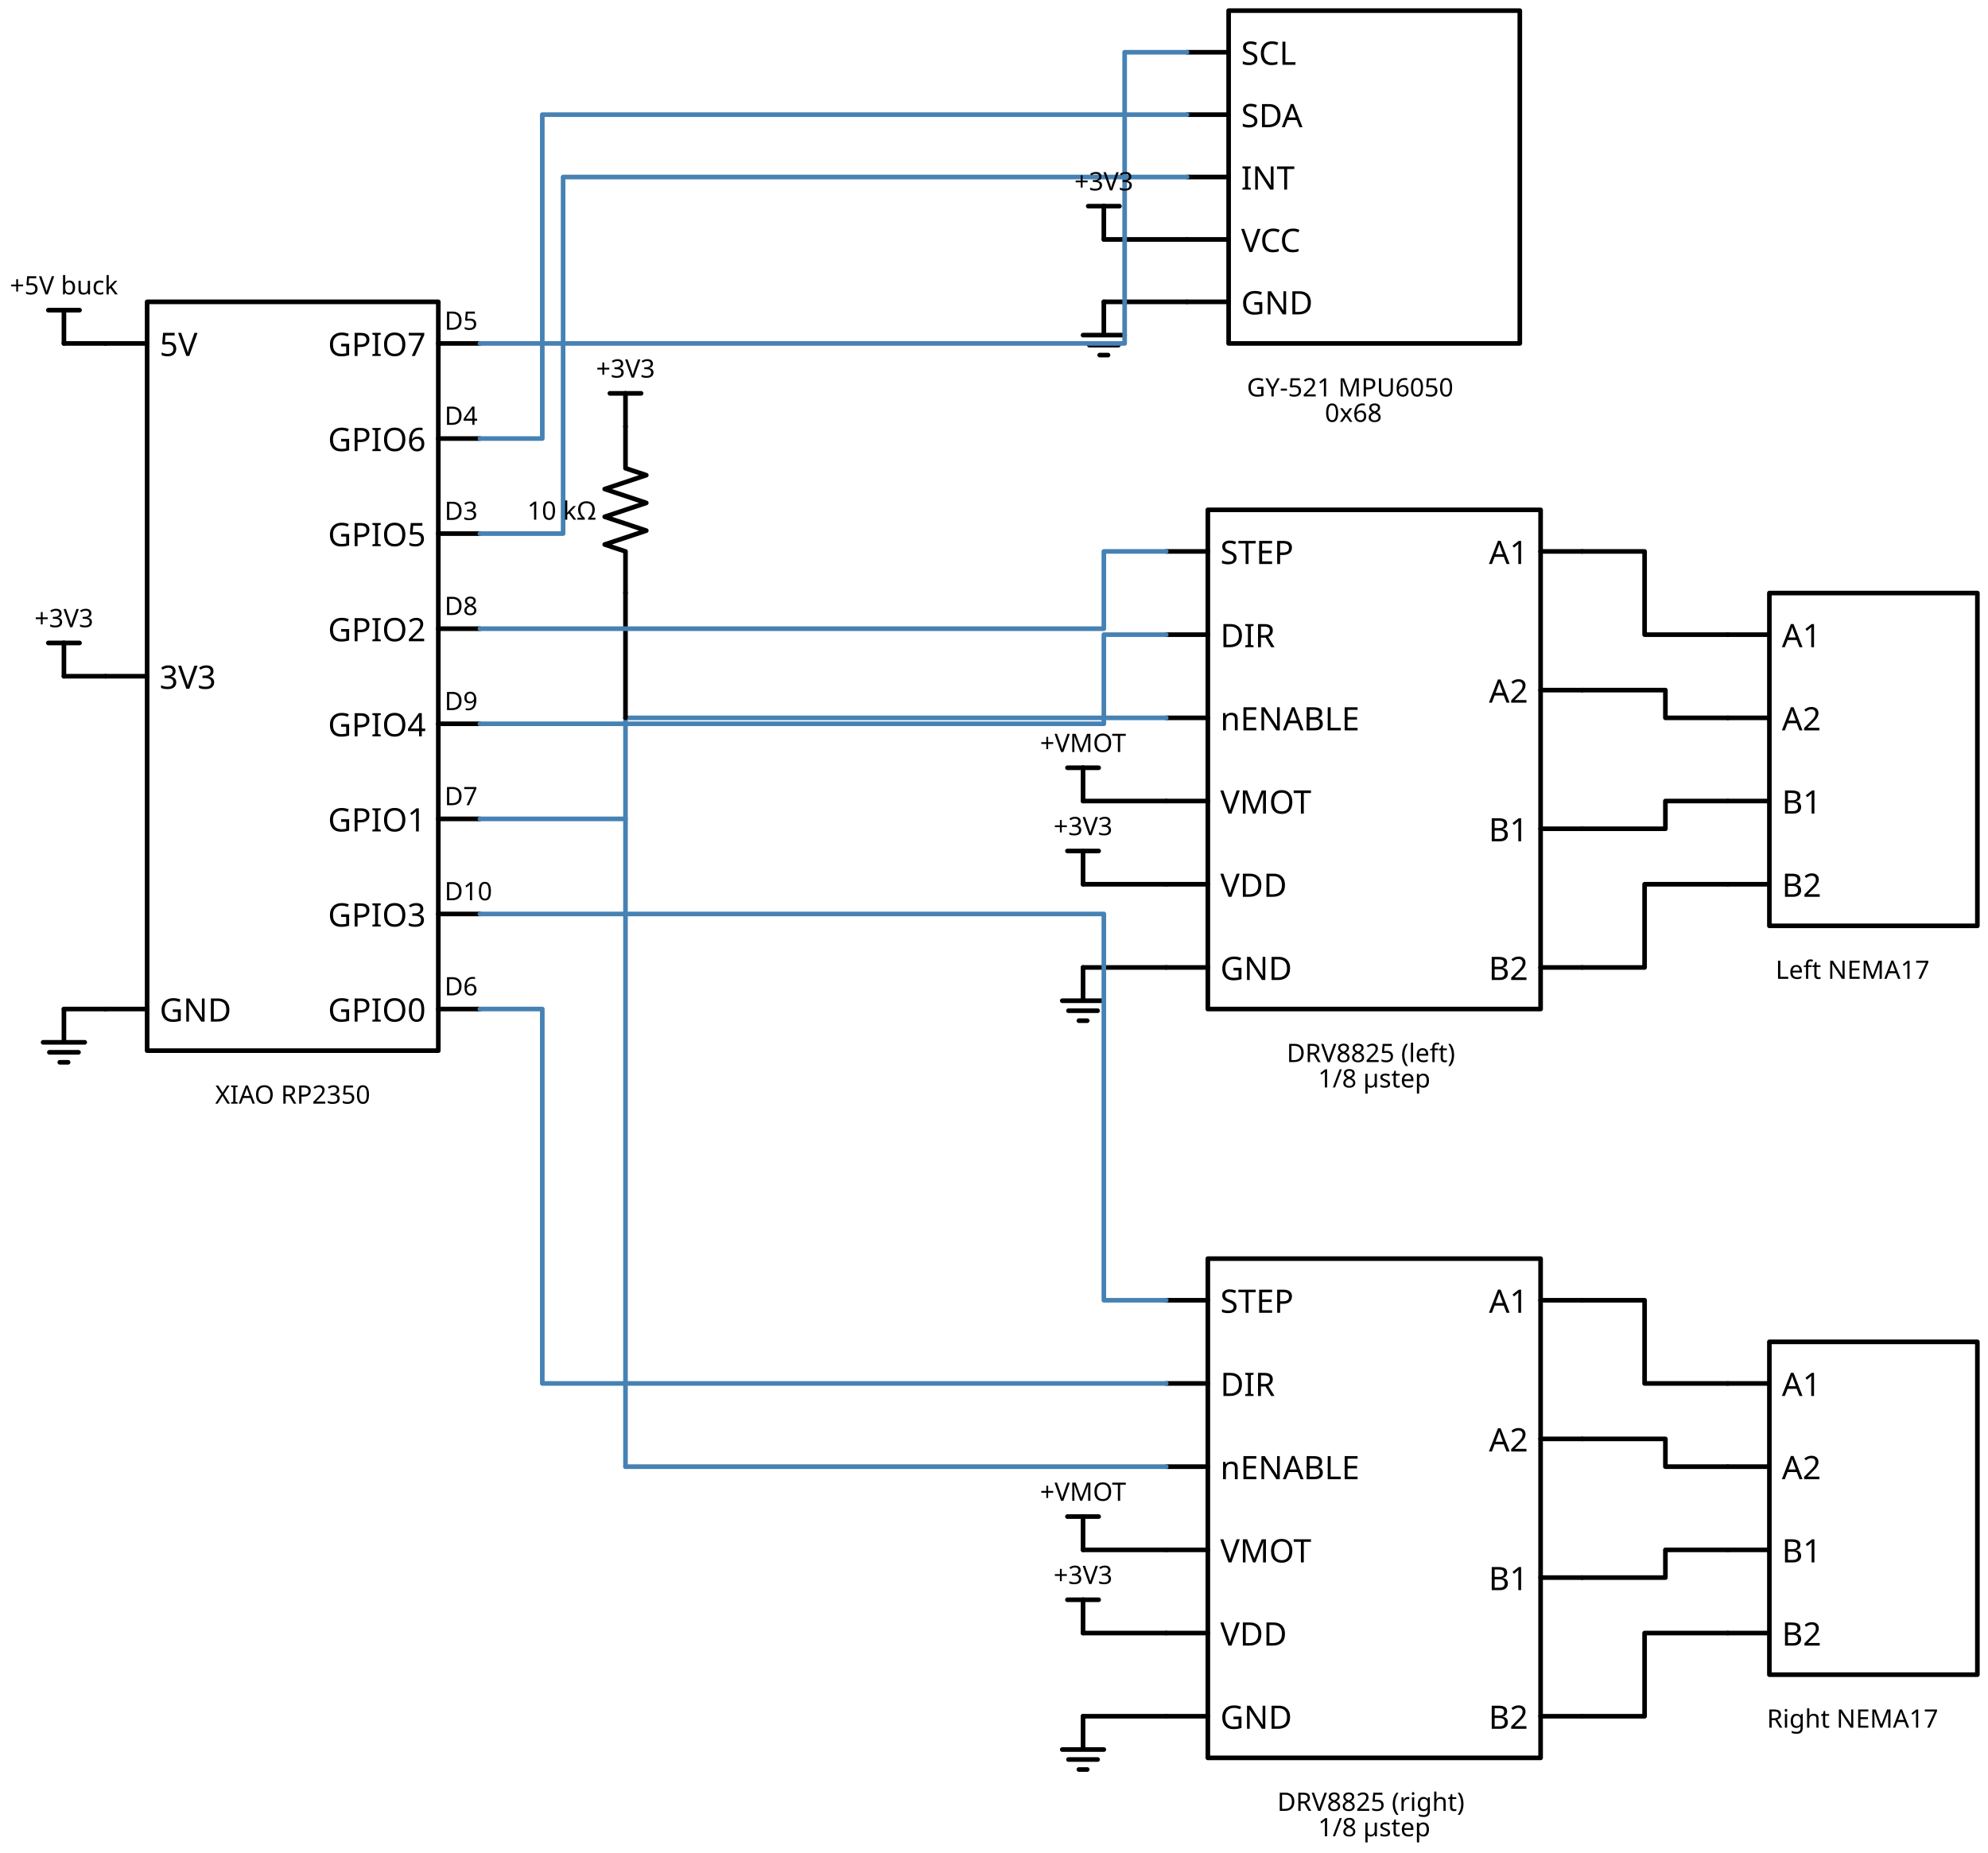
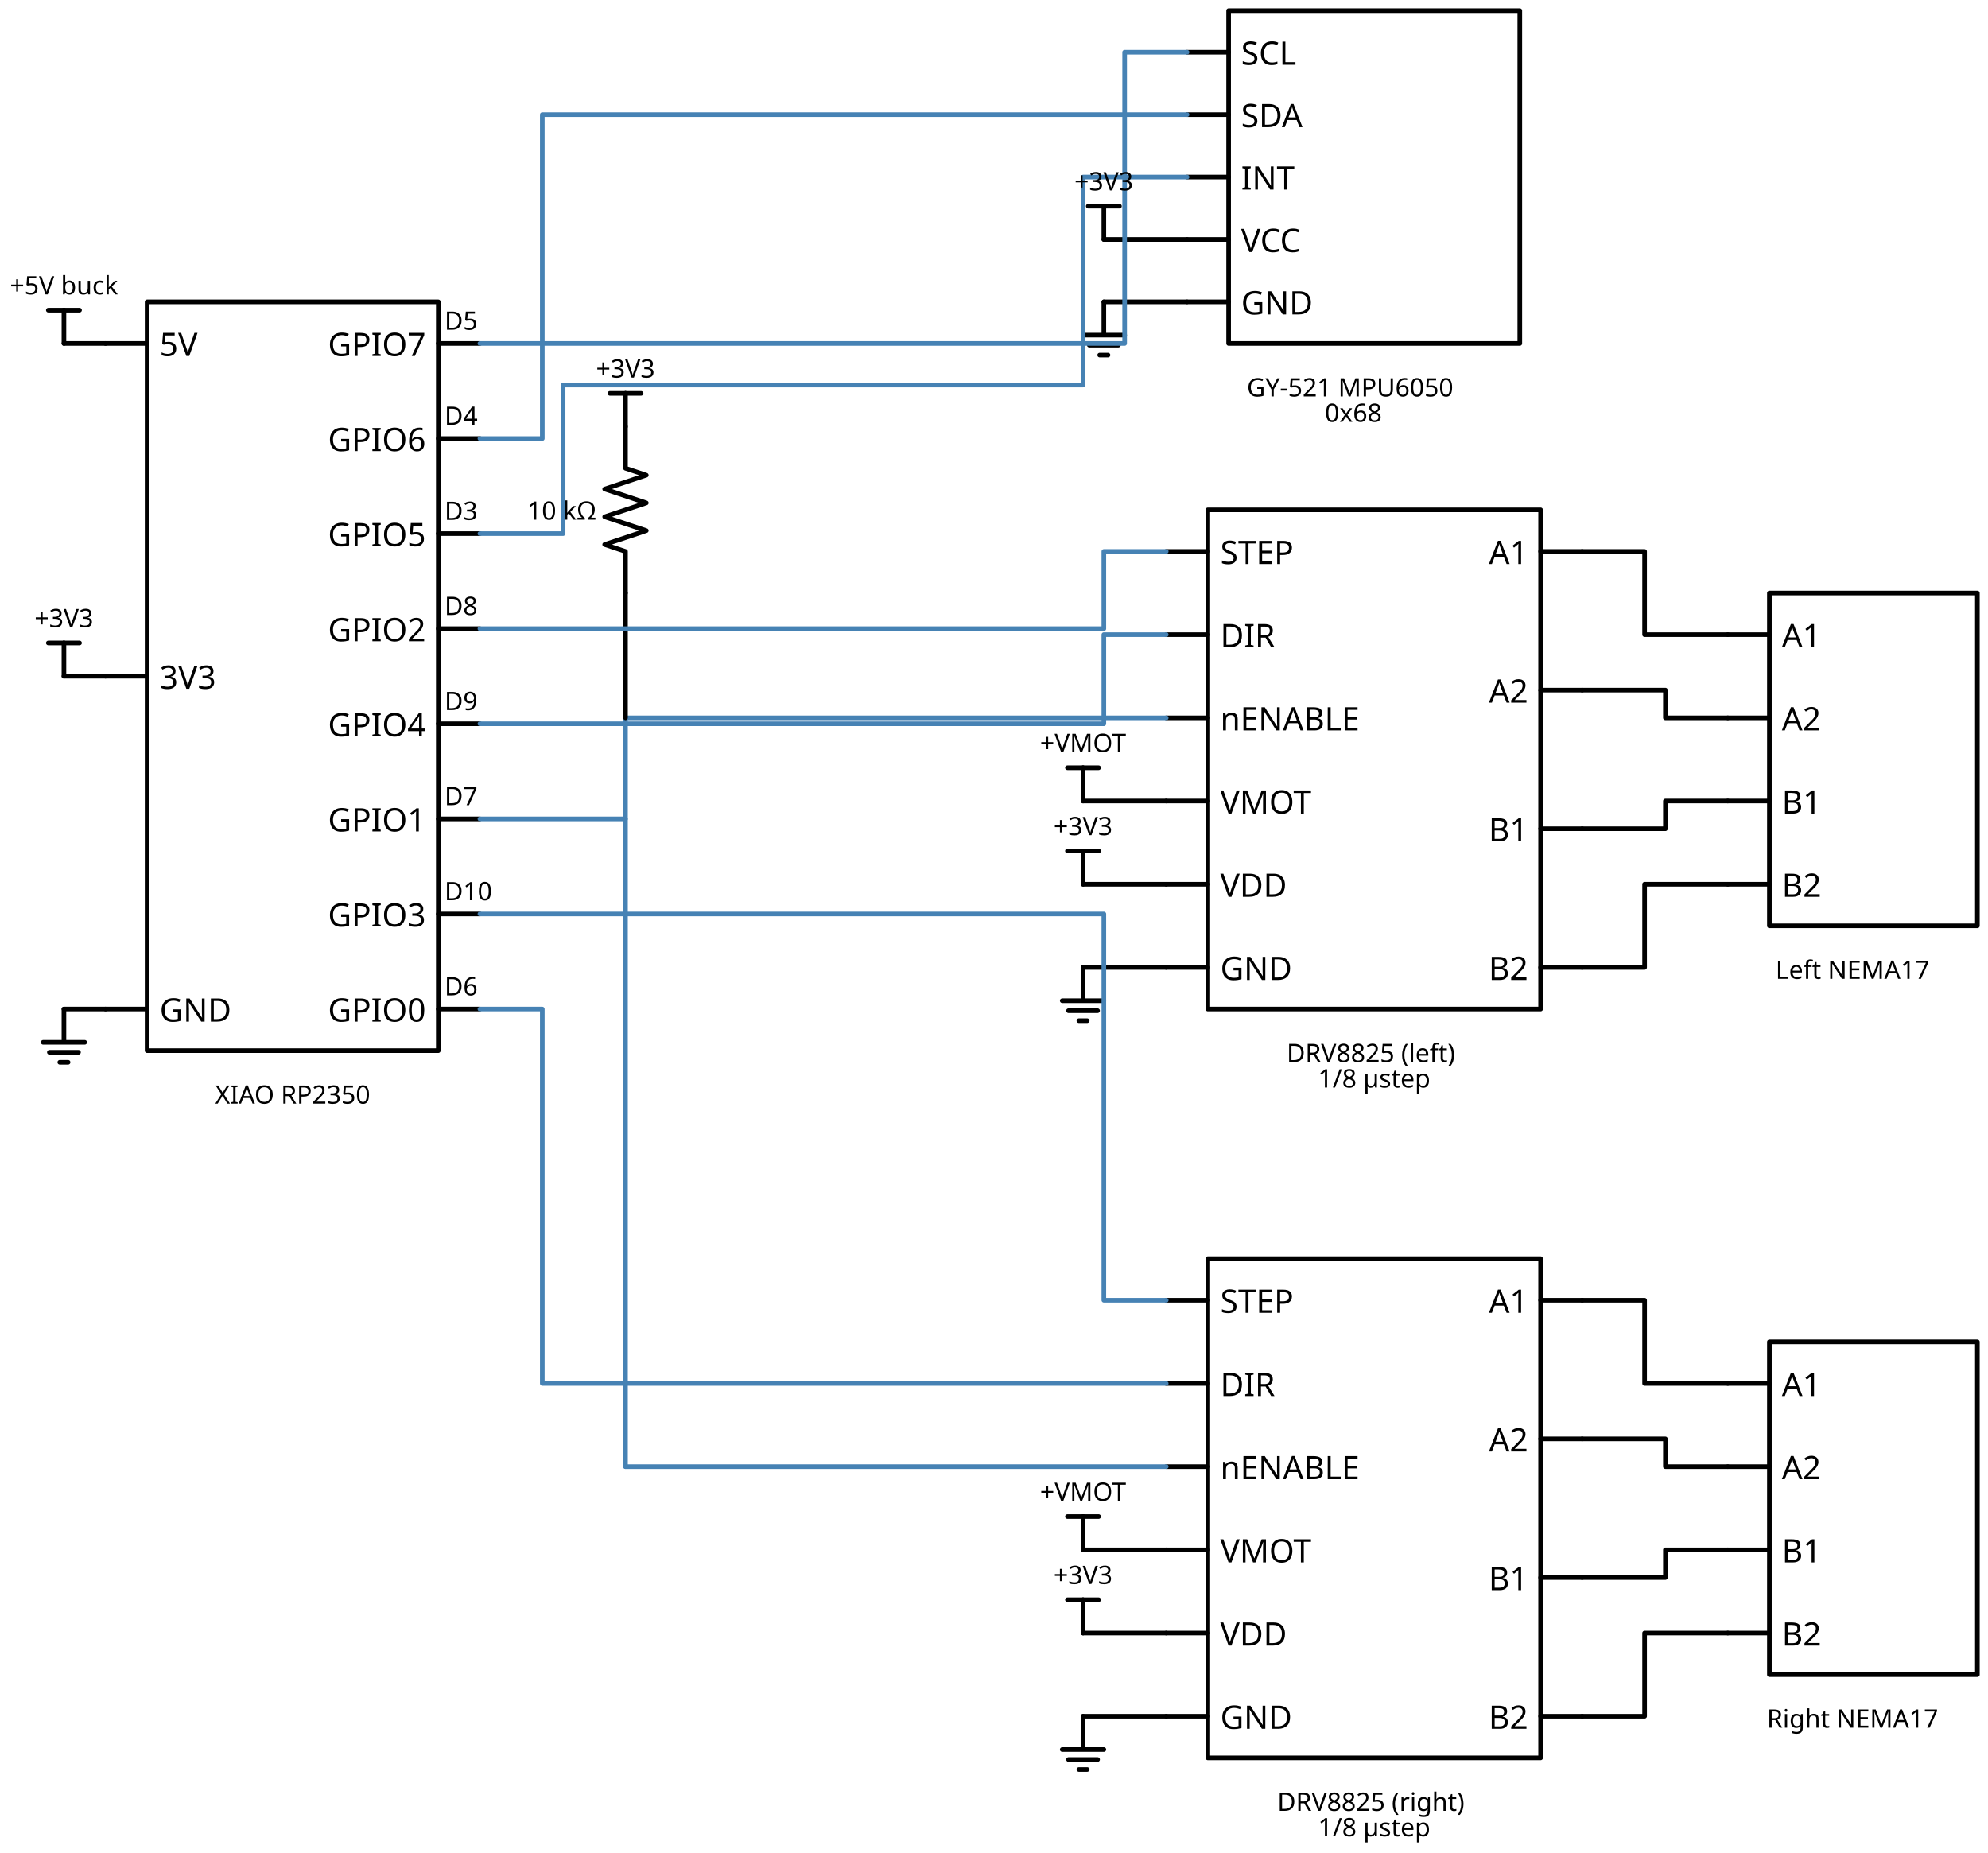
<svg xmlns="http://www.w3.org/2000/svg" xml:lang="en" height="801.6pt" width="860.267pt" viewBox="-63.667 -454.6 860.267 801.6">
  <path d="M 0.0,-0.0 L 126,-0 L 126,-324 L 0,-324 L 0,-0" style="stroke:black;fill:none;stroke-width:2.0;stroke-dasharray:-;stroke-linecap:round;stroke-linejoin:round;" />
  <path d="M 0.0,-18.0 L -18,-18" style="stroke:black;fill:none;stroke-width:2.0;stroke-dasharray:-;stroke-linecap:round;stroke-linejoin:round;" />
  <path d="M 0.0,-162.0 L -18,-162" style="stroke:black;fill:none;stroke-width:2.0;stroke-dasharray:-;stroke-linecap:round;stroke-linejoin:round;" />
  <path d="M 0.0,-306.0 L -18,-306" style="stroke:black;fill:none;stroke-width:2.0;stroke-dasharray:-;stroke-linecap:round;stroke-linejoin:round;" />
  <path d="M 126.0,-18.0 L 144,-18" style="stroke:black;fill:none;stroke-width:2.0;stroke-dasharray:-;stroke-linecap:round;stroke-linejoin:round;" />
  <path d="M 126.0,-59.143 L 144,-59.143" style="stroke:black;fill:none;stroke-width:2.0;stroke-dasharray:-;stroke-linecap:round;stroke-linejoin:round;" />
  <path d="M 126.0,-100.286 L 144,-100.286" style="stroke:black;fill:none;stroke-width:2.0;stroke-dasharray:-;stroke-linecap:round;stroke-linejoin:round;" />
  <path d="M 126.0,-141.429 L 144,-141.429" style="stroke:black;fill:none;stroke-width:2.0;stroke-dasharray:-;stroke-linecap:round;stroke-linejoin:round;" />
  <path d="M 126.0,-182.571 L 144,-182.571" style="stroke:black;fill:none;stroke-width:2.0;stroke-dasharray:-;stroke-linecap:round;stroke-linejoin:round;" />
  <path d="M 126.0,-223.714 L 144,-223.714" style="stroke:black;fill:none;stroke-width:2.0;stroke-dasharray:-;stroke-linecap:round;stroke-linejoin:round;" />
  <path d="M 126.0,-264.857 L 144,-264.857" style="stroke:black;fill:none;stroke-width:2.0;stroke-dasharray:-;stroke-linecap:round;stroke-linejoin:round;" />
  <path d="M 126.0,-306.0 L 144,-306" style="stroke:black;fill:none;stroke-width:2.0;stroke-dasharray:-;stroke-linecap:round;stroke-linejoin:round;" />
  <path d="M 468.0,-306.0 L 594,-306 L 594,-450 L 468,-450 L 468,-306" style="stroke:black;fill:none;stroke-width:2.0;stroke-dasharray:-;stroke-linecap:round;stroke-linejoin:round;" />
  <path d="M 468.0,-324.0 L 450,-324" style="stroke:black;fill:none;stroke-width:2.0;stroke-dasharray:-;stroke-linecap:round;stroke-linejoin:round;" />
  <path d="M 468.0,-351.0 L 450,-351" style="stroke:black;fill:none;stroke-width:2.0;stroke-dasharray:-;stroke-linecap:round;stroke-linejoin:round;" />
  <path d="M 468.0,-378.0 L 450,-378" style="stroke:black;fill:none;stroke-width:2.0;stroke-dasharray:-;stroke-linecap:round;stroke-linejoin:round;" />
  <path d="M 468.0,-405.0 L 450,-405" style="stroke:black;fill:none;stroke-width:2.0;stroke-dasharray:-;stroke-linecap:round;stroke-linejoin:round;" />
  <path d="M 468.0,-432.0 L 450,-432" style="stroke:black;fill:none;stroke-width:2.0;stroke-dasharray:-;stroke-linecap:round;stroke-linejoin:round;" />
  <path d="M 459.0,-18.0 L 603,-18 L 603,-234 L 459,-234 L 459,-18" style="stroke:black;fill:none;stroke-width:2.0;stroke-dasharray:-;stroke-linecap:round;stroke-linejoin:round;" />
  <path d="M 459.0,-36.0 L 441,-36" style="stroke:black;fill:none;stroke-width:2.0;stroke-dasharray:-;stroke-linecap:round;stroke-linejoin:round;" />
  <path d="M 459.0,-72.0 L 441,-72" style="stroke:black;fill:none;stroke-width:2.0;stroke-dasharray:-;stroke-linecap:round;stroke-linejoin:round;" />
  <path d="M 459.0,-108.0 L 441,-108" style="stroke:black;fill:none;stroke-width:2.0;stroke-dasharray:-;stroke-linecap:round;stroke-linejoin:round;" />
  <path d="M 459.0,-144.0 L 441,-144" style="stroke:black;fill:none;stroke-width:2.0;stroke-dasharray:-;stroke-linecap:round;stroke-linejoin:round;" />
  <path d="M 459.0,-180.0 L 441,-180" style="stroke:black;fill:none;stroke-width:2.0;stroke-dasharray:-;stroke-linecap:round;stroke-linejoin:round;" />
  <path d="M 459.0,-216.0 L 441,-216" style="stroke:black;fill:none;stroke-width:2.0;stroke-dasharray:-;stroke-linecap:round;stroke-linejoin:round;" />
  <path d="M 603.0,-36.0 L 621,-36" style="stroke:black;fill:none;stroke-width:2.0;stroke-dasharray:-;stroke-linecap:round;stroke-linejoin:round;" />
  <path d="M 603.0,-96 L 621,-96" style="stroke:black;fill:none;stroke-width:2.0;stroke-dasharray:-;stroke-linecap:round;stroke-linejoin:round;" />
  <path d="M 603.0,-156 L 621,-156" style="stroke:black;fill:none;stroke-width:2.0;stroke-dasharray:-;stroke-linecap:round;stroke-linejoin:round;" />
  <path d="M 603.0,-216.0 L 621,-216" style="stroke:black;fill:none;stroke-width:2.0;stroke-dasharray:-;stroke-linecap:round;stroke-linejoin:round;" />
  <path d="M 459.0,306.0 L 603,306 L 603,90 L 459,90 L 459,306" style="stroke:black;fill:none;stroke-width:2.0;stroke-dasharray:-;stroke-linecap:round;stroke-linejoin:round;" />
  <path d="M 459.0,288.0 L 441,288" style="stroke:black;fill:none;stroke-width:2.0;stroke-dasharray:-;stroke-linecap:round;stroke-linejoin:round;" />
  <path d="M 459.0,252.0 L 441,252" style="stroke:black;fill:none;stroke-width:2.0;stroke-dasharray:-;stroke-linecap:round;stroke-linejoin:round;" />
  <path d="M 459.0,216.0 L 441,216" style="stroke:black;fill:none;stroke-width:2.0;stroke-dasharray:-;stroke-linecap:round;stroke-linejoin:round;" />
  <path d="M 459.0,180.0 L 441,180" style="stroke:black;fill:none;stroke-width:2.0;stroke-dasharray:-;stroke-linecap:round;stroke-linejoin:round;" />
  <path d="M 459.0,144.0 L 441,144" style="stroke:black;fill:none;stroke-width:2.0;stroke-dasharray:-;stroke-linecap:round;stroke-linejoin:round;" />
  <path d="M 459.0,108.0 L 441,108" style="stroke:black;fill:none;stroke-width:2.0;stroke-dasharray:-;stroke-linecap:round;stroke-linejoin:round;" />
  <path d="M 603.0,288.0 L 621,288" style="stroke:black;fill:none;stroke-width:2.0;stroke-dasharray:-;stroke-linecap:round;stroke-linejoin:round;" />
  <path d="M 603.0,228.0 L 621,228" style="stroke:black;fill:none;stroke-width:2.0;stroke-dasharray:-;stroke-linecap:round;stroke-linejoin:round;" />
  <path d="M 603.0,168 L 621,168" style="stroke:black;fill:none;stroke-width:2.0;stroke-dasharray:-;stroke-linecap:round;stroke-linejoin:round;" />
  <path d="M 603.0,108.0 L 621,108" style="stroke:black;fill:none;stroke-width:2.0;stroke-dasharray:-;stroke-linecap:round;stroke-linejoin:round;" />
  <path d="M 702.0,-54.0 L 792,-54 L 792,-198 L 702,-198 L 702,-54" style="stroke:black;fill:none;stroke-width:2.0;stroke-dasharray:-;stroke-linecap:round;stroke-linejoin:round;" />
  <path d="M 702.0,-72.0 L 684,-72" style="stroke:black;fill:none;stroke-width:2.0;stroke-dasharray:-;stroke-linecap:round;stroke-linejoin:round;" />
  <path d="M 702.0,-108.0 L 684,-108" style="stroke:black;fill:none;stroke-width:2.0;stroke-dasharray:-;stroke-linecap:round;stroke-linejoin:round;" />
  <path d="M 702.0,-144.0 L 684,-144" style="stroke:black;fill:none;stroke-width:2.0;stroke-dasharray:-;stroke-linecap:round;stroke-linejoin:round;" />
  <path d="M 702.0,-180.0 L 684,-180" style="stroke:black;fill:none;stroke-width:2.0;stroke-dasharray:-;stroke-linecap:round;stroke-linejoin:round;" />
  <path d="M 702.0,270.0 L 792,270 L 792,126 L 702,126 L 702,270" style="stroke:black;fill:none;stroke-width:2.0;stroke-dasharray:-;stroke-linecap:round;stroke-linejoin:round;" />
  <path d="M 702.0,252.0 L 684,252" style="stroke:black;fill:none;stroke-width:2.0;stroke-dasharray:-;stroke-linecap:round;stroke-linejoin:round;" />
  <path d="M 702.0,216.0 L 684,216" style="stroke:black;fill:none;stroke-width:2.0;stroke-dasharray:-;stroke-linecap:round;stroke-linejoin:round;" />
  <path d="M 702.0,180.0 L 684,180" style="stroke:black;fill:none;stroke-width:2.0;stroke-dasharray:-;stroke-linecap:round;stroke-linejoin:round;" />
  <path d="M 702.0,144.0 L 684,144" style="stroke:black;fill:none;stroke-width:2.0;stroke-dasharray:-;stroke-linecap:round;stroke-linejoin:round;" />
  <path d="M 207.0,-144.0 L 207,180" style="stroke:steelblue;fill:none;stroke-width:2.0;stroke-dasharray:-;stroke-linecap:round;stroke-linejoin:round;" />
  <path d="M 207.0,-144.0 L 441,-144" style="stroke:steelblue;fill:none;stroke-width:2.0;stroke-dasharray:-;stroke-linecap:round;stroke-linejoin:round;" />
  <path d="M 207.0,180.0 L 441,180" style="stroke:steelblue;fill:none;stroke-width:2.0;stroke-dasharray:-;stroke-linecap:round;stroke-linejoin:round;" />
  <path d="M 144.0,-100.286 L 207,-100.286 L 207,-100.286" style="stroke:steelblue;fill:none;stroke-width:2.0;stroke-dasharray:-;stroke-linecap:round;stroke-linejoin:round;" />
  <path d="M 207.0,-144.0 L 207,-171 L 207,-198" style="stroke:black;fill:none;stroke-width:2.0;stroke-dasharray:-;stroke-linecap:round;stroke-linejoin:round;" />
  <path d="M 207.0,-198.0 L 207,-216 L 198,-219 L 216,-225 L 198,-231 L 216,-237 L 198,-243 L 216,-249 L 207,-252 L 207,-270" style="stroke:black;fill:none;stroke-width:2.0;stroke-dasharray:-;stroke-linecap:round;stroke-linejoin:round;" />
  <path d="M 207.0,-270.0 L 207,-284.4" style="stroke:black;fill:none;stroke-width:2.0;stroke-dasharray:-;stroke-linecap:round;stroke-linejoin:round;" />
  <path d="M 207.0,-284.4 L 200.25,-284.4" style="stroke:black;fill:none;stroke-width:2.0;stroke-dasharray:-;stroke-linecap:round;stroke-linejoin:round;" />
  <path d="M 207.0,-284.4 L 213.75,-284.4" style="stroke:black;fill:none;stroke-width:2.0;stroke-dasharray:-;stroke-linecap:round;stroke-linejoin:round;" />
  <path d="M -18.0,-162.0 L -27,-162 L -36,-162" style="stroke:black;fill:none;stroke-width:2.0;stroke-dasharray:-;stroke-linecap:round;stroke-linejoin:round;" />
  <path d="M -36.0,-162.0 L -36,-176.4" style="stroke:black;fill:none;stroke-width:2.0;stroke-dasharray:-;stroke-linecap:round;stroke-linejoin:round;" />
  <path d="M -36.0,-176.4 L -42.75,-176.4" style="stroke:black;fill:none;stroke-width:2.0;stroke-dasharray:-;stroke-linecap:round;stroke-linejoin:round;" />
  <path d="M -36.0,-176.4 L -29.25,-176.4" style="stroke:black;fill:none;stroke-width:2.0;stroke-dasharray:-;stroke-linecap:round;stroke-linejoin:round;" />
  <path d="M -18.0,-306.0 L -27,-306 L -36,-306" style="stroke:black;fill:none;stroke-width:2.0;stroke-dasharray:-;stroke-linecap:round;stroke-linejoin:round;" />
  <path d="M -36.0,-306.0 L -36,-320.4" style="stroke:black;fill:none;stroke-width:2.0;stroke-dasharray:-;stroke-linecap:round;stroke-linejoin:round;" />
  <path d="M -36.0,-320.4 L -42.75,-320.4" style="stroke:black;fill:none;stroke-width:2.0;stroke-dasharray:-;stroke-linecap:round;stroke-linejoin:round;" />
  <path d="M -36.0,-320.4 L -29.25,-320.4" style="stroke:black;fill:none;stroke-width:2.0;stroke-dasharray:-;stroke-linecap:round;stroke-linejoin:round;" />
  <path d="M -18.0,-18.0 L -27,-18 L -36,-18" style="stroke:black;fill:none;stroke-width:2.0;stroke-dasharray:-;stroke-linecap:round;stroke-linejoin:round;" />
  <path d="M -36.0,-18 L -36,-3.6 L -45,-3.6 L -27,-3.6 M -42.3,0.72 L -29.7,0.72 M -37.8,5.04 L -34.2,5.04" style="stroke:black;fill:none;stroke-width:2.0;stroke-dasharray:-;stroke-linecap:round;stroke-linejoin:round;" />
  <path d="M 450.0,-351.0 L 432,-351 L 414,-351" style="stroke:black;fill:none;stroke-width:2.0;stroke-dasharray:-;stroke-linecap:round;stroke-linejoin:round;" />
  <path d="M 414.0,-351.0 L 414,-365.4" style="stroke:black;fill:none;stroke-width:2.0;stroke-dasharray:-;stroke-linecap:round;stroke-linejoin:round;" />
  <path d="M 414.0,-365.4 L 407.25,-365.4" style="stroke:black;fill:none;stroke-width:2.0;stroke-dasharray:-;stroke-linecap:round;stroke-linejoin:round;" />
  <path d="M 414.0,-365.4 L 420.75,-365.4" style="stroke:black;fill:none;stroke-width:2.0;stroke-dasharray:-;stroke-linecap:round;stroke-linejoin:round;" />
  <path d="M 450.0,-324.0 L 432,-324 L 414,-324" style="stroke:black;fill:none;stroke-width:2.0;stroke-dasharray:-;stroke-linecap:round;stroke-linejoin:round;" />
  <path d="M 414.0,-324.0 L 414,-309.6 L 405,-309.6 L 423,-309.6 M 407.7,-305.28 L 420.3,-305.28 M 412.2,-300.96 L 415.8,-300.96" style="stroke:black;fill:none;stroke-width:2.0;stroke-dasharray:-;stroke-linecap:round;stroke-linejoin:round;" />
  <path d="M 441.0,-72.0 L 423,-72 L 405,-72" style="stroke:black;fill:none;stroke-width:2.0;stroke-dasharray:-;stroke-linecap:round;stroke-linejoin:round;" />
  <path d="M 405.0,-72.0 L 405,-86.4" style="stroke:black;fill:none;stroke-width:2.0;stroke-dasharray:-;stroke-linecap:round;stroke-linejoin:round;" />
  <path d="M 405.0,-86.4 L 398.25,-86.4" style="stroke:black;fill:none;stroke-width:2.0;stroke-dasharray:-;stroke-linecap:round;stroke-linejoin:round;" />
  <path d="M 405.0,-86.4 L 411.75,-86.4" style="stroke:black;fill:none;stroke-width:2.0;stroke-dasharray:-;stroke-linecap:round;stroke-linejoin:round;" />
  <path d="M 441.0,-108.0 L 423,-108 L 405,-108" style="stroke:black;fill:none;stroke-width:2.0;stroke-dasharray:-;stroke-linecap:round;stroke-linejoin:round;" />
  <path d="M 405.0,-108.0 L 405,-122.4" style="stroke:black;fill:none;stroke-width:2.0;stroke-dasharray:-;stroke-linecap:round;stroke-linejoin:round;" />
  <path d="M 405.0,-122.4 L 398.25,-122.4" style="stroke:black;fill:none;stroke-width:2.0;stroke-dasharray:-;stroke-linecap:round;stroke-linejoin:round;" />
  <path d="M 405.0,-122.4 L 411.75,-122.4" style="stroke:black;fill:none;stroke-width:2.0;stroke-dasharray:-;stroke-linecap:round;stroke-linejoin:round;" />
  <path d="M 441.0,-36.0 L 423,-36 L 405,-36" style="stroke:black;fill:none;stroke-width:2.0;stroke-dasharray:-;stroke-linecap:round;stroke-linejoin:round;" />
  <path d="M 405.0,-36 L 405,-21.6 L 396,-21.6 L 414,-21.6 M 398.7,-17.28 L 411.3,-17.28 M 403.2,-12.96 L 406.8,-12.96" style="stroke:black;fill:none;stroke-width:2.0;stroke-dasharray:-;stroke-linecap:round;stroke-linejoin:round;" />
  <path d="M 441.0,252.0 L 423,252 L 405,252" style="stroke:black;fill:none;stroke-width:2.0;stroke-dasharray:-;stroke-linecap:round;stroke-linejoin:round;" />
  <path d="M 405.0,252.0 L 405,237.6" style="stroke:black;fill:none;stroke-width:2.0;stroke-dasharray:-;stroke-linecap:round;stroke-linejoin:round;" />
  <path d="M 405.0,237.6 L 398.25,237.6" style="stroke:black;fill:none;stroke-width:2.0;stroke-dasharray:-;stroke-linecap:round;stroke-linejoin:round;" />
  <path d="M 405.0,237.6 L 411.75,237.6" style="stroke:black;fill:none;stroke-width:2.0;stroke-dasharray:-;stroke-linecap:round;stroke-linejoin:round;" />
  <path d="M 441.0,216.0 L 423,216 L 405,216" style="stroke:black;fill:none;stroke-width:2.0;stroke-dasharray:-;stroke-linecap:round;stroke-linejoin:round;" />
  <path d="M 405.0,216.0 L 405,201.6" style="stroke:black;fill:none;stroke-width:2.0;stroke-dasharray:-;stroke-linecap:round;stroke-linejoin:round;" />
  <path d="M 405.0,201.6 L 398.25,201.6" style="stroke:black;fill:none;stroke-width:2.0;stroke-dasharray:-;stroke-linecap:round;stroke-linejoin:round;" />
  <path d="M 405.0,201.6 L 411.75,201.6" style="stroke:black;fill:none;stroke-width:2.0;stroke-dasharray:-;stroke-linecap:round;stroke-linejoin:round;" />
  <path d="M 441.0,288.0 L 423,288 L 405,288" style="stroke:black;fill:none;stroke-width:2.0;stroke-dasharray:-;stroke-linecap:round;stroke-linejoin:round;" />
  <path d="M 405.0,288.0 L 405,302.4 L 396,302.4 L 414,302.4 M 398.7,306.72 L 411.3,306.72 M 403.2,311.04 L 406.8,311.04" style="stroke:black;fill:none;stroke-width:2.0;stroke-dasharray:-;stroke-linecap:round;stroke-linejoin:round;" />
  <path d="M 144.0,-306.0 L 423,-306 L 423,-432 L 450,-432" style="stroke:steelblue;fill:none;stroke-width:2.0;stroke-dasharray:-;stroke-linecap:round;stroke-linejoin:round;" />
  <path d="M 144.0,-264.857 L 171,-264.857 L 171,-405 L 450,-405" style="stroke:steelblue;fill:none;stroke-width:2.0;stroke-dasharray:-;stroke-linecap:round;stroke-linejoin:round;" />
-   <path d="M 144.0,-223.714 L 180,-223.714 L 180,-378 L 450,-378" style="stroke:steelblue;fill:none;stroke-width:2.0;stroke-dasharray:-;stroke-linecap:round;stroke-linejoin:round;" />
+   <path d="M 144.0,-223.714 L 180,-223.714 L 180,-288 L 405,-288 L 405,-378 L 450,-378" style="stroke:steelblue;fill:none;stroke-width:2.0;stroke-dasharray:-;stroke-linecap:round;stroke-linejoin:round;" />
  <path d="M 144.0,-182.571 L 414,-182.571 L 414,-216 L 441,-216" style="stroke:steelblue;fill:none;stroke-width:2.0;stroke-dasharray:-;stroke-linecap:round;stroke-linejoin:round;" />
  <path d="M 144.0,-141.429 L 414,-141.429 L 414,-180 L 441,-180" style="stroke:steelblue;fill:none;stroke-width:2.0;stroke-dasharray:-;stroke-linecap:round;stroke-linejoin:round;" />
  <path d="M 144.0,-59.143 L 414,-59.143 L 414,108 L 441,108" style="stroke:steelblue;fill:none;stroke-width:2.0;stroke-dasharray:-;stroke-linecap:round;stroke-linejoin:round;" />
  <path d="M 144.0,-18.0 L 171,-18 L 171,144 L 441,144" style="stroke:steelblue;fill:none;stroke-width:2.0;stroke-dasharray:-;stroke-linecap:round;stroke-linejoin:round;" />
  <path d="M 621.0,-216.0 L 648,-216 L 648,-180 L 684,-180" style="stroke:black;fill:none;stroke-width:2.0;stroke-dasharray:-;stroke-linecap:round;stroke-linejoin:round;" />
  <path d="M 621.0,-156 L 657,-156 L 657,-144 L 684,-144" style="stroke:black;fill:none;stroke-width:2.0;stroke-dasharray:-;stroke-linecap:round;stroke-linejoin:round;" />
  <path d="M 621.0,-96 L 657,-96 L 657,-108 L 684,-108" style="stroke:black;fill:none;stroke-width:2.0;stroke-dasharray:-;stroke-linecap:round;stroke-linejoin:round;" />
  <path d="M 621.0,-36.0 L 648,-36 L 648,-72 L 684,-72" style="stroke:black;fill:none;stroke-width:2.0;stroke-dasharray:-;stroke-linecap:round;stroke-linejoin:round;" />
  <path d="M 621.0,108.0 L 648,108 L 648,144 L 684,144" style="stroke:black;fill:none;stroke-width:2.0;stroke-dasharray:-;stroke-linecap:round;stroke-linejoin:round;" />
  <path d="M 621.0,168 L 657,168 L 657,180 L 684,180" style="stroke:black;fill:none;stroke-width:2.0;stroke-dasharray:-;stroke-linecap:round;stroke-linejoin:round;" />
  <path d="M 621.0,228.0 L 657,228 L 657,216 L 684,216" style="stroke:black;fill:none;stroke-width:2.0;stroke-dasharray:-;stroke-linecap:round;stroke-linejoin:round;" />
  <path d="M 621.0,288.0 L 648,288 L 648,252 L 684,252" style="stroke:black;fill:none;stroke-width:2.0;stroke-dasharray:-;stroke-linecap:round;stroke-linejoin:round;" />
  <text x="5.4" y="-32.0" dominant-baseline="central" fill="black" font-size="14" font-family="sans" text-anchor="start">
    <tspan x="5.4" dy="14">GND</tspan>
  </text>
  <text x="5.4" y="-176.0" dominant-baseline="central" fill="black" font-size="14" font-family="sans" text-anchor="start">
    <tspan x="5.4" dy="14">3V3</tspan>
  </text>
  <text x="5.4" y="-320.0" dominant-baseline="central" fill="black" font-size="14" font-family="sans" text-anchor="start">
    <tspan x="5.4" dy="14">5V</tspan>
  </text>
  <text x="128.7" y="-31.7" dominant-baseline="ideographic" fill="black" font-size="11" font-family="sans" text-anchor="start">
    <tspan x="128.7" dy="11">D6</tspan>
  </text>
  <text x="120.6" y="-32.0" dominant-baseline="central" fill="black" font-size="14" font-family="sans" text-anchor="end">
    <tspan x="120.6" dy="14">GPIO0</tspan>
  </text>
  <text x="128.7" y="-72.843" dominant-baseline="ideographic" fill="black" font-size="11" font-family="sans" text-anchor="start">
    <tspan x="128.7" dy="11">D10</tspan>
  </text>
  <text x="120.6" y="-73.143" dominant-baseline="central" fill="black" font-size="14" font-family="sans" text-anchor="end">
    <tspan x="120.6" dy="14">GPIO3</tspan>
  </text>
  <text x="128.7" y="-113.986" dominant-baseline="ideographic" fill="black" font-size="11" font-family="sans" text-anchor="start">
    <tspan x="128.7" dy="11">D7</tspan>
  </text>
  <text x="120.6" y="-114.286" dominant-baseline="central" fill="black" font-size="14" font-family="sans" text-anchor="end">
    <tspan x="120.6" dy="14">GPIO1</tspan>
  </text>
  <text x="128.7" y="-155.129" dominant-baseline="ideographic" fill="black" font-size="11" font-family="sans" text-anchor="start">
    <tspan x="128.7" dy="11">D9</tspan>
  </text>
  <text x="120.6" y="-155.429" dominant-baseline="central" fill="black" font-size="14" font-family="sans" text-anchor="end">
    <tspan x="120.6" dy="14">GPIO4</tspan>
  </text>
  <text x="128.7" y="-196.271" dominant-baseline="ideographic" fill="black" font-size="11" font-family="sans" text-anchor="start">
    <tspan x="128.7" dy="11">D8</tspan>
  </text>
  <text x="120.6" y="-196.571" dominant-baseline="central" fill="black" font-size="14" font-family="sans" text-anchor="end">
    <tspan x="120.6" dy="14">GPIO2</tspan>
  </text>
  <text x="128.7" y="-237.414" dominant-baseline="ideographic" fill="black" font-size="11" font-family="sans" text-anchor="start">
    <tspan x="128.7" dy="11">D3</tspan>
  </text>
  <text x="120.6" y="-237.714" dominant-baseline="central" fill="black" font-size="14" font-family="sans" text-anchor="end">
    <tspan x="120.6" dy="14">GPIO5</tspan>
  </text>
  <text x="128.7" y="-278.557" dominant-baseline="ideographic" fill="black" font-size="11" font-family="sans" text-anchor="start">
    <tspan x="128.7" dy="11">D4</tspan>
  </text>
  <text x="120.6" y="-278.857" dominant-baseline="central" fill="black" font-size="14" font-family="sans" text-anchor="end">
    <tspan x="120.6" dy="14">GPIO6</tspan>
  </text>
  <text x="128.7" y="-319.7" dominant-baseline="ideographic" fill="black" font-size="11" font-family="sans" text-anchor="start">
    <tspan x="128.7" dy="11">D5</tspan>
  </text>
  <text x="120.6" y="-320.0" dominant-baseline="central" fill="black" font-size="14" font-family="sans" text-anchor="end">
    <tspan x="120.6" dy="14">GPIO7</tspan>
  </text>
  <text x="63.0" y="3.4" dominant-baseline="hanging" fill="black" font-size="11" font-family="sans" text-anchor="middle">
    <tspan x="63.0" dy="11">XIAO RP2350</tspan>
  </text>
  <text x="473.4" y="-338.0" dominant-baseline="central" fill="black" font-size="14" font-family="sans" text-anchor="start">
    <tspan x="473.4" dy="14">GND</tspan>
  </text>
  <text x="473.4" y="-365.0" dominant-baseline="central" fill="black" font-size="14" font-family="sans" text-anchor="start">
    <tspan x="473.4" dy="14">VCC</tspan>
  </text>
  <text x="473.4" y="-392.0" dominant-baseline="central" fill="black" font-size="14" font-family="sans" text-anchor="start">
    <tspan x="473.4" dy="14">INT</tspan>
  </text>
  <text x="473.4" y="-419.0" dominant-baseline="central" fill="black" font-size="14" font-family="sans" text-anchor="start">
    <tspan x="473.4" dy="14">SDA</tspan>
  </text>
  <text x="473.4" y="-446.0" dominant-baseline="central" fill="black" font-size="14" font-family="sans" text-anchor="start">
    <tspan x="473.4" dy="14">SCL</tspan>
  </text>
  <text x="522.0" y="-302.6" dominant-baseline="hanging" fill="black" font-size="11" font-family="sans" text-anchor="middle">
    <tspan x="522.0" dy="11">GY-521 MPU6050</tspan>
    <tspan x="522.0" dy="11">0x68</tspan>
  </text>
  <text x="464.4" y="-50.0" dominant-baseline="central" fill="black" font-size="14" font-family="sans" text-anchor="start">
    <tspan x="464.4" dy="14">GND</tspan>
  </text>
  <text x="464.4" y="-86.0" dominant-baseline="central" fill="black" font-size="14" font-family="sans" text-anchor="start">
    <tspan x="464.4" dy="14">VDD</tspan>
  </text>
  <text x="464.4" y="-122.0" dominant-baseline="central" fill="black" font-size="14" font-family="sans" text-anchor="start">
    <tspan x="464.4" dy="14">VMOT</tspan>
  </text>
  <text x="464.4" y="-158.0" dominant-baseline="central" fill="black" font-size="14" font-family="sans" text-anchor="start">
    <tspan x="464.4" dy="14">nENABLE</tspan>
  </text>
  <text x="464.4" y="-194.0" dominant-baseline="central" fill="black" font-size="14" font-family="sans" text-anchor="start">
    <tspan x="464.4" dy="14">DIR</tspan>
  </text>
  <text x="464.4" y="-230.0" dominant-baseline="central" fill="black" font-size="14" font-family="sans" text-anchor="start">
    <tspan x="464.4" dy="14">STEP</tspan>
  </text>
  <text x="597.6" y="-50.0" dominant-baseline="central" fill="black" font-size="14" font-family="sans" text-anchor="end">
    <tspan x="597.6" dy="14">B2</tspan>
  </text>
  <text x="597.6" y="-110" dominant-baseline="central" fill="black" font-size="14" font-family="sans" text-anchor="end">
    <tspan x="597.6" dy="14">B1</tspan>
  </text>
  <text x="597.6" y="-170" dominant-baseline="central" fill="black" font-size="14" font-family="sans" text-anchor="end">
    <tspan x="597.6" dy="14">A2</tspan>
  </text>
  <text x="597.6" y="-230.0" dominant-baseline="central" fill="black" font-size="14" font-family="sans" text-anchor="end">
    <tspan x="597.6" dy="14">A1</tspan>
  </text>
  <text x="531.0" y="-14.6" dominant-baseline="hanging" fill="black" font-size="11" font-family="sans" text-anchor="middle">
    <tspan x="531.0" dy="11">DRV8825 (left)</tspan>
    <tspan x="531.0" dy="11">1/8 µstep</tspan>
  </text>
  <text x="464.4" y="274.0" dominant-baseline="central" fill="black" font-size="14" font-family="sans" text-anchor="start">
    <tspan x="464.4" dy="14">GND</tspan>
  </text>
  <text x="464.4" y="238.0" dominant-baseline="central" fill="black" font-size="14" font-family="sans" text-anchor="start">
    <tspan x="464.4" dy="14">VDD</tspan>
  </text>
  <text x="464.4" y="202.0" dominant-baseline="central" fill="black" font-size="14" font-family="sans" text-anchor="start">
    <tspan x="464.4" dy="14">VMOT</tspan>
  </text>
  <text x="464.4" y="166.0" dominant-baseline="central" fill="black" font-size="14" font-family="sans" text-anchor="start">
    <tspan x="464.4" dy="14">nENABLE</tspan>
  </text>
  <text x="464.4" y="130.0" dominant-baseline="central" fill="black" font-size="14" font-family="sans" text-anchor="start">
    <tspan x="464.4" dy="14">DIR</tspan>
  </text>
  <text x="464.4" y="94.0" dominant-baseline="central" fill="black" font-size="14" font-family="sans" text-anchor="start">
    <tspan x="464.4" dy="14">STEP</tspan>
  </text>
  <text x="597.6" y="274.0" dominant-baseline="central" fill="black" font-size="14" font-family="sans" text-anchor="end">
    <tspan x="597.6" dy="14">B2</tspan>
  </text>
  <text x="597.6" y="214.0" dominant-baseline="central" fill="black" font-size="14" font-family="sans" text-anchor="end">
    <tspan x="597.6" dy="14">B1</tspan>
  </text>
  <text x="597.6" y="154" dominant-baseline="central" fill="black" font-size="14" font-family="sans" text-anchor="end">
    <tspan x="597.6" dy="14">A2</tspan>
  </text>
  <text x="597.6" y="94.0" dominant-baseline="central" fill="black" font-size="14" font-family="sans" text-anchor="end">
    <tspan x="597.6" dy="14">A1</tspan>
  </text>
  <text x="531.0" y="309.4" dominant-baseline="hanging" fill="black" font-size="11" font-family="sans" text-anchor="middle">
    <tspan x="531.0" dy="11">DRV8825 (right)</tspan>
    <tspan x="531.0" dy="11">1/8 µstep</tspan>
  </text>
  <text x="707.4" y="-86.0" dominant-baseline="central" fill="black" font-size="14" font-family="sans" text-anchor="start">
    <tspan x="707.4" dy="14">B2</tspan>
  </text>
  <text x="707.4" y="-122.0" dominant-baseline="central" fill="black" font-size="14" font-family="sans" text-anchor="start">
    <tspan x="707.4" dy="14">B1</tspan>
  </text>
  <text x="707.4" y="-158.0" dominant-baseline="central" fill="black" font-size="14" font-family="sans" text-anchor="start">
    <tspan x="707.4" dy="14">A2</tspan>
  </text>
  <text x="707.4" y="-194.0" dominant-baseline="central" fill="black" font-size="14" font-family="sans" text-anchor="start">
    <tspan x="707.4" dy="14">A1</tspan>
  </text>
  <text x="738.0" y="-50.6" dominant-baseline="hanging" fill="black" font-size="11" font-family="sans" text-anchor="middle">
    <tspan x="738.0" dy="11">Left NEMA17</tspan>
  </text>
  <text x="707.4" y="238.0" dominant-baseline="central" fill="black" font-size="14" font-family="sans" text-anchor="start">
    <tspan x="707.4" dy="14">B2</tspan>
  </text>
  <text x="707.4" y="202.0" dominant-baseline="central" fill="black" font-size="14" font-family="sans" text-anchor="start">
    <tspan x="707.4" dy="14">B1</tspan>
  </text>
  <text x="707.4" y="166.0" dominant-baseline="central" fill="black" font-size="14" font-family="sans" text-anchor="start">
    <tspan x="707.4" dy="14">A2</tspan>
  </text>
  <text x="707.4" y="130.0" dominant-baseline="central" fill="black" font-size="14" font-family="sans" text-anchor="start">
    <tspan x="707.4" dy="14">A1</tspan>
  </text>
  <text x="738.0" y="273.4" dominant-baseline="hanging" fill="black" font-size="11" font-family="sans" text-anchor="middle">
    <tspan x="738.0" dy="11">Right NEMA17</tspan>
  </text>
  <text x="194.4" y="-245.0" dominant-baseline="central" fill="black" font-size="11" font-family="sans" text-anchor="end">
    <tspan x="194.4" dy="11">10 kΩ</tspan>
  </text>
  <text x="207.0" y="-299.0" dominant-baseline="ideographic" fill="black" font-size="11" font-family="sans" text-anchor="middle">
    <tspan x="207.0" dy="11">+3V3</tspan>
  </text>
  <text x="-36.0" y="-191.0" dominant-baseline="ideographic" fill="black" font-size="11" font-family="sans" text-anchor="middle">
    <tspan x="-36.0" dy="11">+3V3</tspan>
  </text>
  <text x="-36.0" y="-335.0" dominant-baseline="ideographic" fill="black" font-size="11" font-family="sans" text-anchor="middle">
    <tspan x="-36.0" dy="11">+5V buck</tspan>
  </text>
  <text x="414.0" y="-380.0" dominant-baseline="ideographic" fill="black" font-size="11" font-family="sans" text-anchor="middle">
    <tspan x="414.0" dy="11">+3V3</tspan>
  </text>
  <text x="405.0" y="-101.0" dominant-baseline="ideographic" fill="black" font-size="11" font-family="sans" text-anchor="middle">
    <tspan x="405.0" dy="11">+3V3</tspan>
  </text>
  <text x="405.0" y="-137.0" dominant-baseline="ideographic" fill="black" font-size="11" font-family="sans" text-anchor="middle">
    <tspan x="405.0" dy="11">+VMOT</tspan>
  </text>
  <text x="405.0" y="223.0" dominant-baseline="ideographic" fill="black" font-size="11" font-family="sans" text-anchor="middle">
    <tspan x="405.0" dy="11">+3V3</tspan>
  </text>
  <text x="405.0" y="187.0" dominant-baseline="ideographic" fill="black" font-size="11" font-family="sans" text-anchor="middle">
    <tspan x="405.0" dy="11">+VMOT</tspan>
  </text>
</svg>
